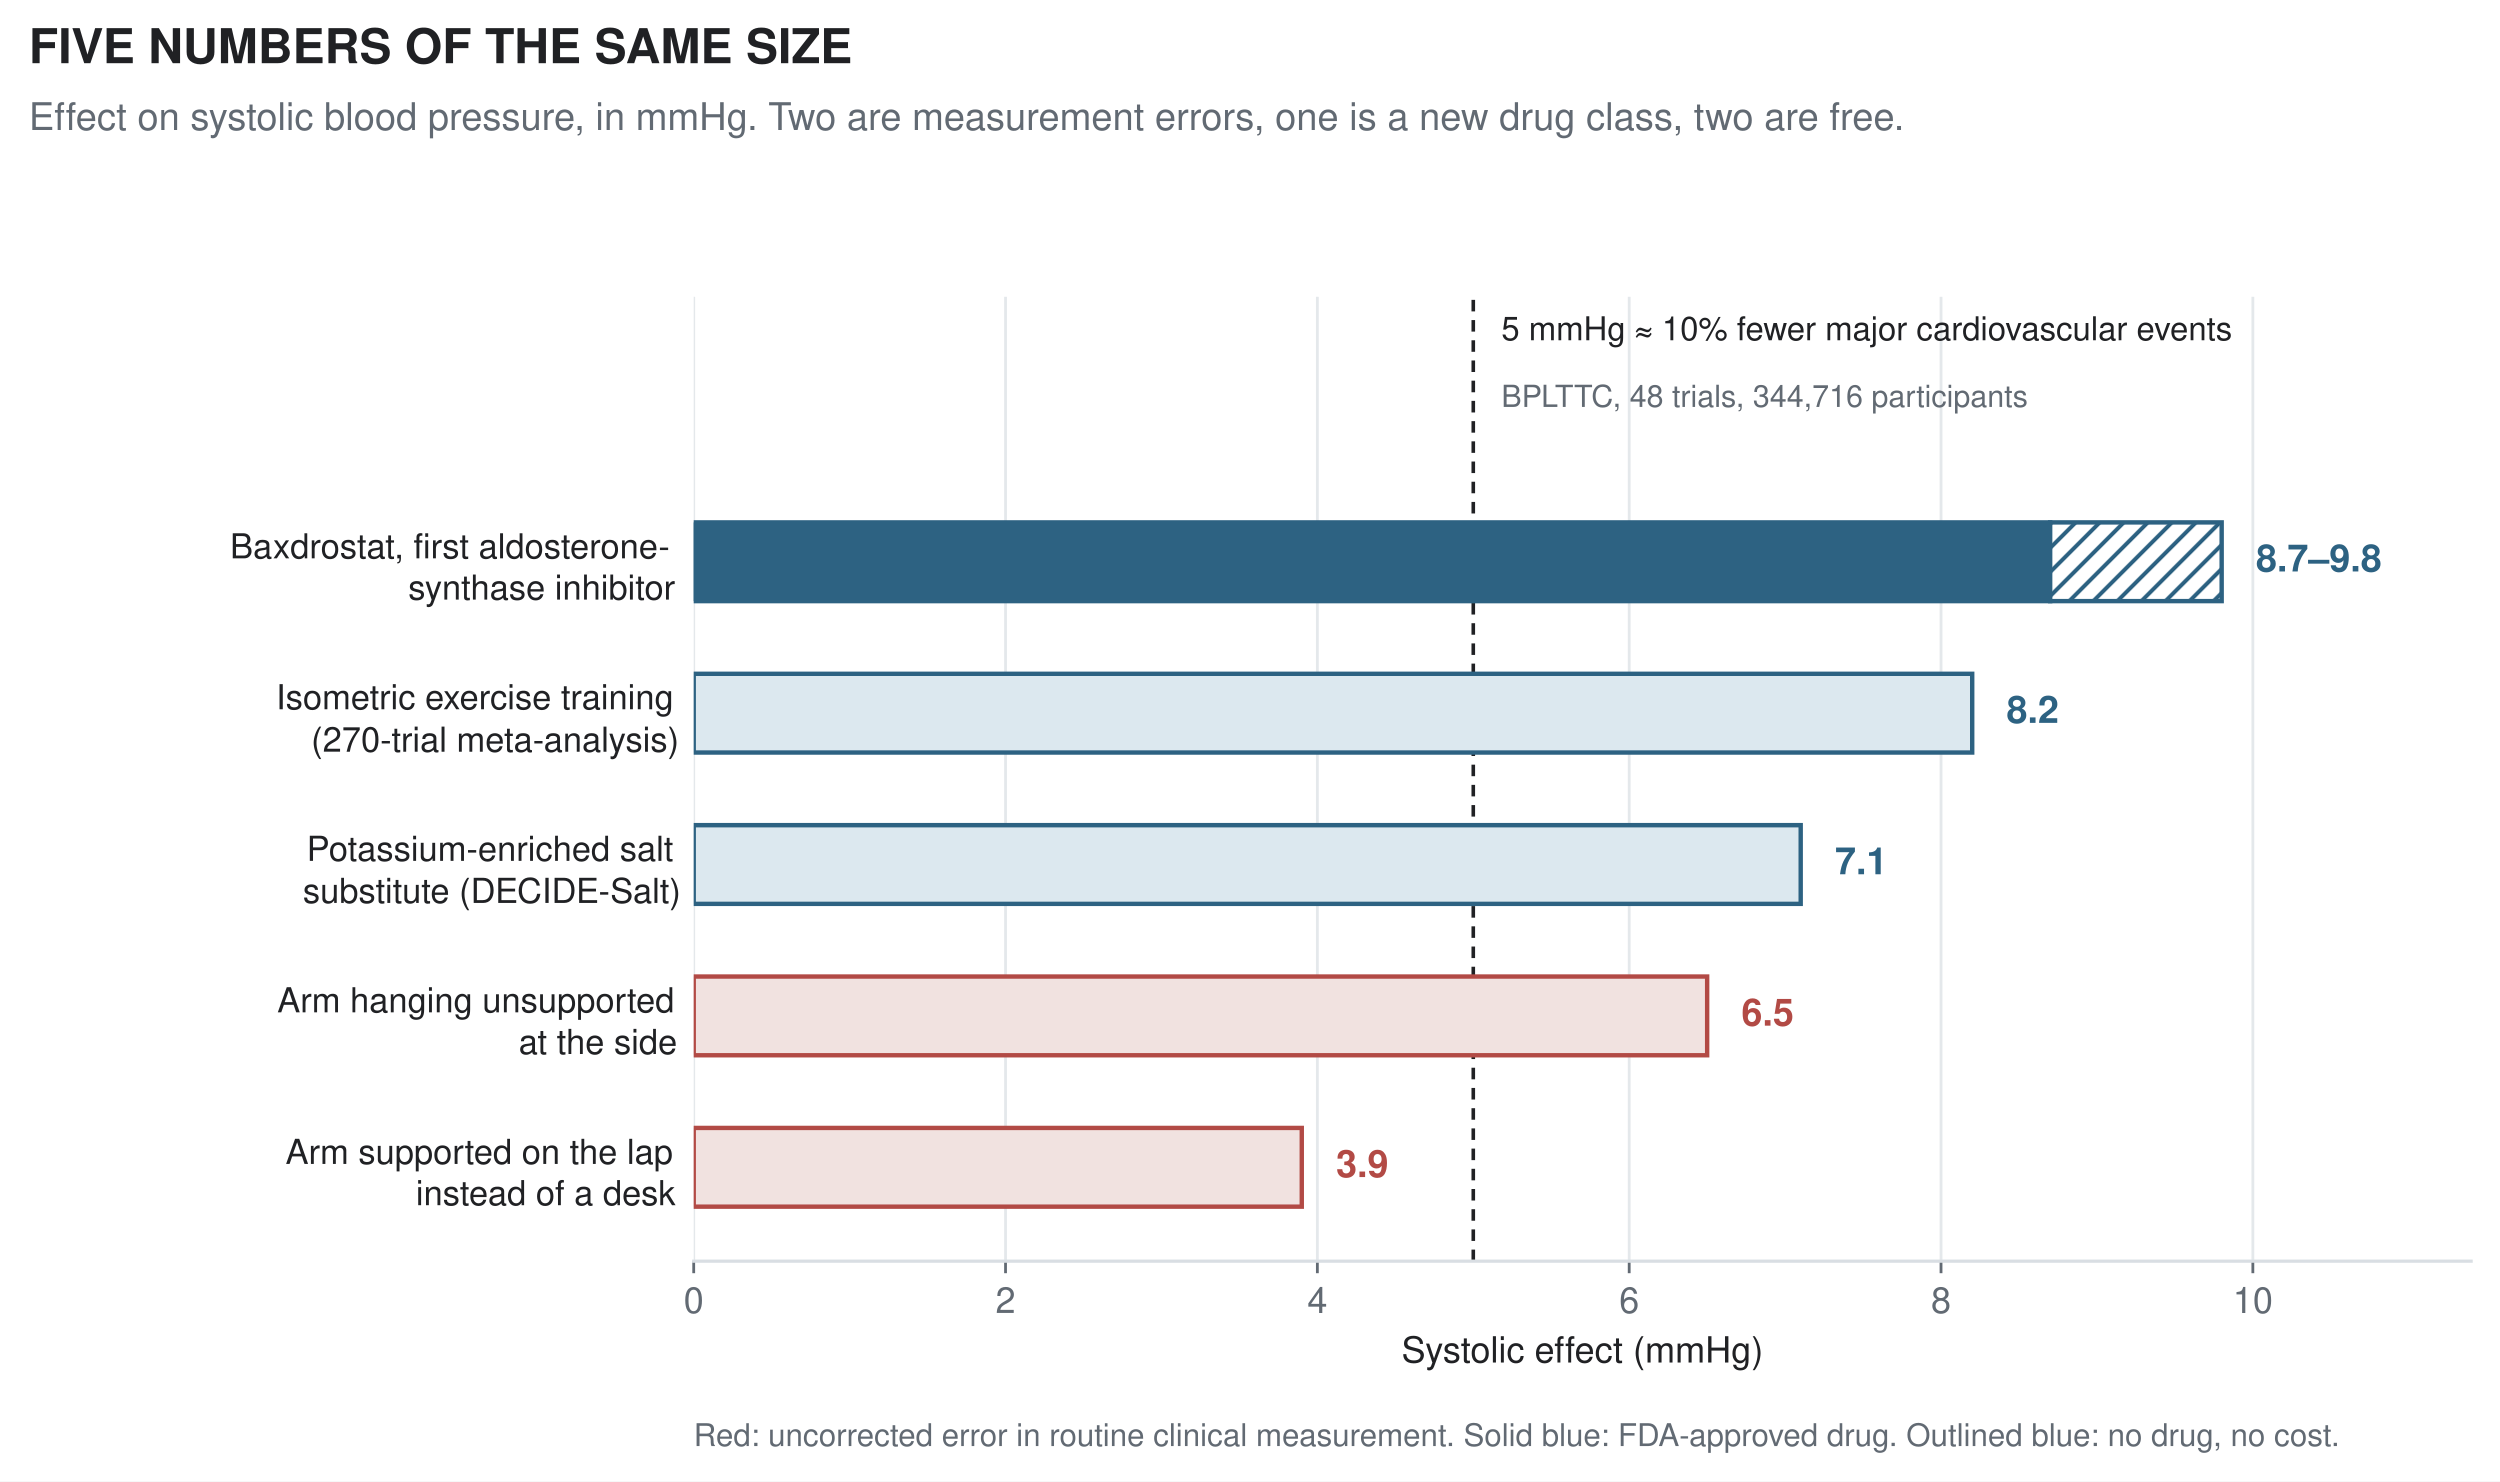
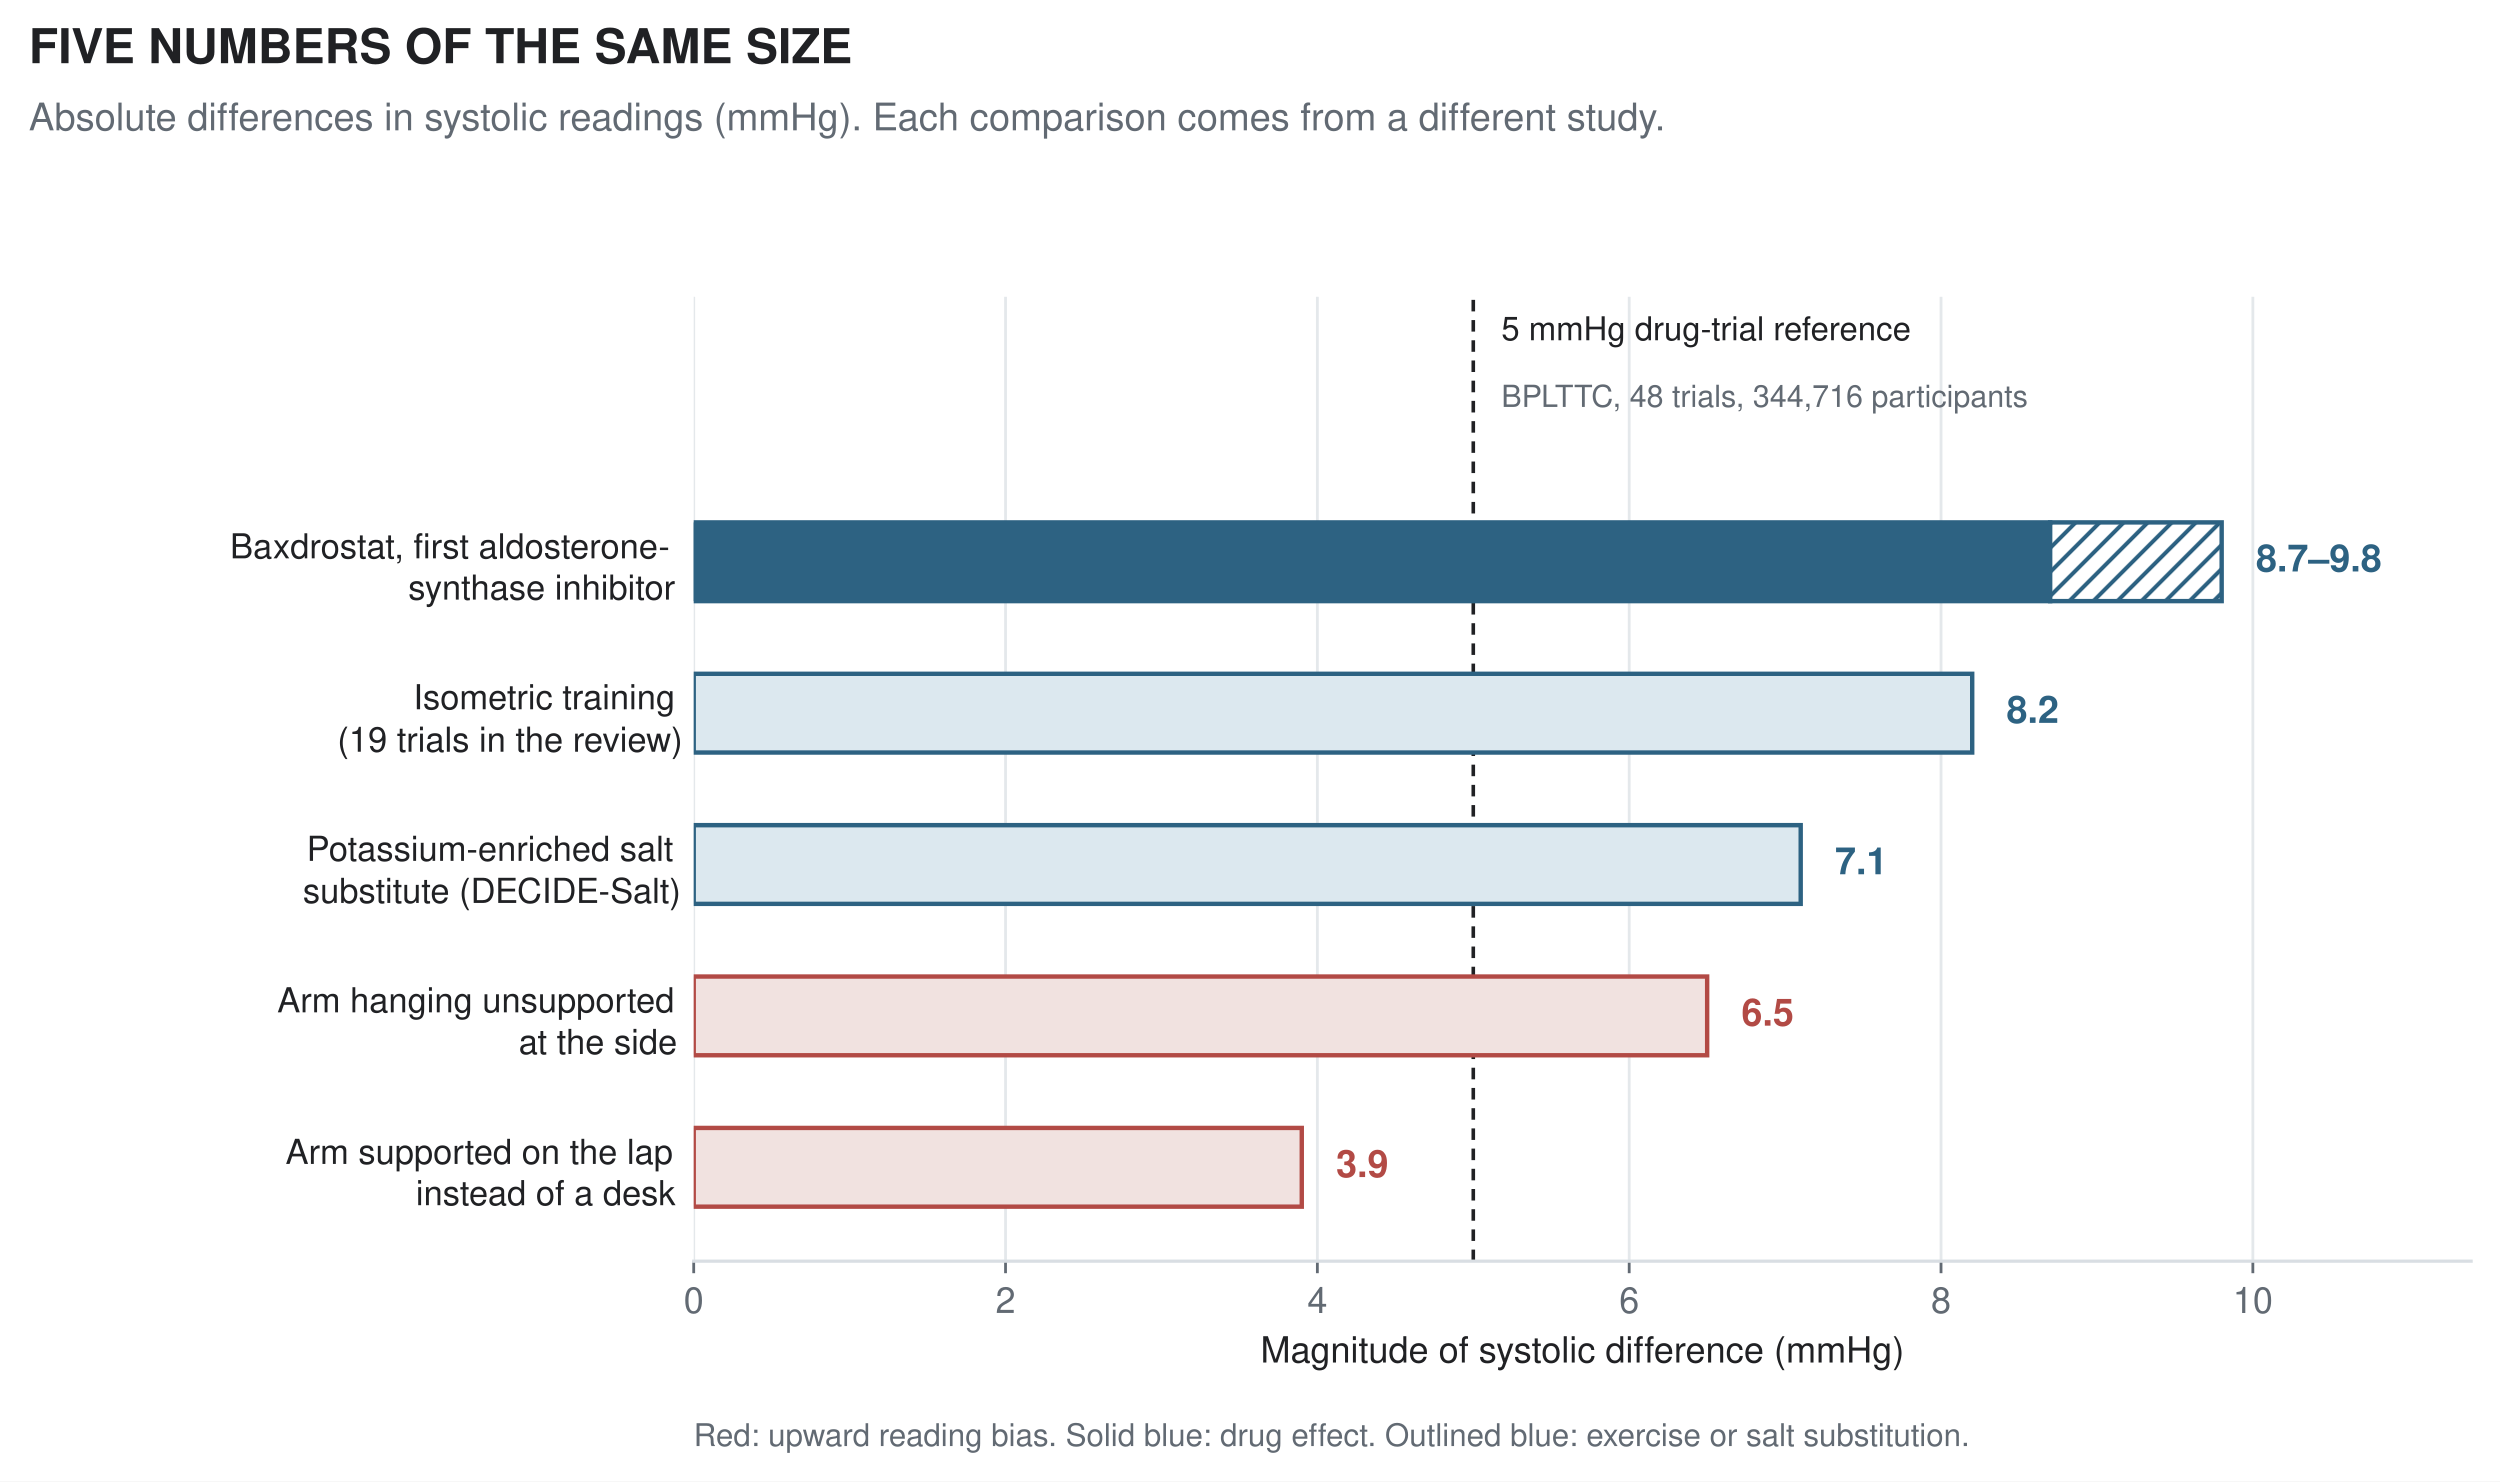
<svg xmlns="http://www.w3.org/2000/svg" xmlns:xlink="http://www.w3.org/1999/xlink" width="623.52pt" height="369.482pt" viewBox="0 0 623.52 369.482" version="1.1">
  <defs>
    <style type="text/css">*{stroke-linejoin: round; stroke-linecap: butt}</style>
  </defs>
  <g id="figure_1">
    <g id="patch_1">
-       <path d="M 0 369.482  L 623.52 369.482  L 623.52 0  L 0 0  z " style="fill: #ffffff" />
+       <path d="M 0 369.482 L 623.52 369.482 L 623.52 0 L 0 0 z " style="fill: #ffffff" />
    </g>
    <g id="axes_1">
      <g id="patch_2">
-         <path d="M 173.016 314.546  L 616.32 314.546  L 616.32 74.03  L 173.016 74.03  z " style="fill: #ffffff" />
+         <path d="M 173.016 314.546 L 616.32 314.546 L 616.32 74.03 L 173.016 74.03 z " style="fill: #ffffff" />
      </g>
      <g id="matplotlib.axis_1">
        <g id="xtick_1">
          <g id="line2d_1">
-             <path d="M 173.016 314.546  L 173.016 74.03  " clip-path="url(#p51bd9c0c14)" style="fill: none; stroke: #d9dee3; stroke-opacity: 0.7; stroke-width: 0.7; stroke-linecap: square" />
+             <path d="M 173.016 314.546 L 173.016 74.03 " clip-path="url(#p51bd9c0c14)" style="fill: none; stroke: #d9dee3; stroke-opacity: 0.7; stroke-width: 0.7; stroke-linecap: square" />
          </g>
          <g id="line2d_2">
            <defs>
-               <path id="m2e474fbe32" d="M 0 0  L 0 3  " style="stroke: #626a73; stroke-width: 0.7" />
+               <path id="m2e474fbe32" d="M 0 0 L 0 3 " style="stroke: #626a73; stroke-width: 0.7" />
            </defs>
            <g>
              <use xlink:href="#m2e474fbe32" x="173.016" y="314.546" style="fill: #626a73; stroke: #626a73; stroke-width: 0.7" />
            </g>
          </g>
          <g id="text_1">
            <text style="font-size: 9px; font-family: 'Helvetica Neue', 'Helvetica', 'Arial', 'DejaVu Sans', sans-serif; text-anchor: middle; fill: #626a73" x="173.016" y="327.473" transform="rotate(-0 173.016 327.473)">0</text>
          </g>
        </g>
        <g id="xtick_2">
          <g id="line2d_3">
-             <path d="M 250.789 314.546  L 250.789 74.03  " clip-path="url(#p51bd9c0c14)" style="fill: none; stroke: #d9dee3; stroke-opacity: 0.7; stroke-width: 0.7; stroke-linecap: square" />
+             <path d="M 250.789 314.546 L 250.789 74.03 " clip-path="url(#p51bd9c0c14)" style="fill: none; stroke: #d9dee3; stroke-opacity: 0.7; stroke-width: 0.7; stroke-linecap: square" />
          </g>
          <g id="line2d_4">
            <g>
              <use xlink:href="#m2e474fbe32" x="250.789" y="314.546" style="fill: #626a73; stroke: #626a73; stroke-width: 0.7" />
            </g>
          </g>
          <g id="text_2">
            <text style="font-size: 9px; font-family: 'Helvetica Neue', 'Helvetica', 'Arial', 'DejaVu Sans', sans-serif; text-anchor: middle; fill: #626a73" x="250.789" y="327.473" transform="rotate(-0 250.7886 327.473)">2</text>
          </g>
        </g>
        <g id="xtick_3">
          <g id="line2d_5">
-             <path d="M 328.561 314.546  L 328.561 74.03  " clip-path="url(#p51bd9c0c14)" style="fill: none; stroke: #d9dee3; stroke-opacity: 0.7; stroke-width: 0.7; stroke-linecap: square" />
+             <path d="M 328.561 314.546 L 328.561 74.03 " clip-path="url(#p51bd9c0c14)" style="fill: none; stroke: #d9dee3; stroke-opacity: 0.7; stroke-width: 0.7; stroke-linecap: square" />
          </g>
          <g id="line2d_6">
            <g>
              <use xlink:href="#m2e474fbe32" x="328.561" y="314.546" style="fill: #626a73; stroke: #626a73; stroke-width: 0.7" />
            </g>
          </g>
          <g id="text_3">
            <text style="font-size: 9px; font-family: 'Helvetica Neue', 'Helvetica', 'Arial', 'DejaVu Sans', sans-serif; text-anchor: middle; fill: #626a73" x="328.561" y="327.473" transform="rotate(-0 328.5613 327.473)">4</text>
          </g>
        </g>
        <g id="xtick_4">
          <g id="line2d_7">
-             <path d="M 406.334 314.546  L 406.334 74.03  " clip-path="url(#p51bd9c0c14)" style="fill: none; stroke: #d9dee3; stroke-opacity: 0.7; stroke-width: 0.7; stroke-linecap: square" />
+             <path d="M 406.334 314.546 L 406.334 74.03 " clip-path="url(#p51bd9c0c14)" style="fill: none; stroke: #d9dee3; stroke-opacity: 0.7; stroke-width: 0.7; stroke-linecap: square" />
          </g>
          <g id="line2d_8">
            <g>
              <use xlink:href="#m2e474fbe32" x="406.334" y="314.546" style="fill: #626a73; stroke: #626a73; stroke-width: 0.7" />
            </g>
          </g>
          <g id="text_4">
            <text style="font-size: 9px; font-family: 'Helvetica Neue', 'Helvetica', 'Arial', 'DejaVu Sans', sans-serif; text-anchor: middle; fill: #626a73" x="406.334" y="327.473" transform="rotate(-0 406.3339 327.473)">6</text>
          </g>
        </g>
        <g id="xtick_5">
          <g id="line2d_9">
-             <path d="M 484.107 314.546  L 484.107 74.03  " clip-path="url(#p51bd9c0c14)" style="fill: none; stroke: #d9dee3; stroke-opacity: 0.7; stroke-width: 0.7; stroke-linecap: square" />
+             <path d="M 484.107 314.546 L 484.107 74.03 " clip-path="url(#p51bd9c0c14)" style="fill: none; stroke: #d9dee3; stroke-opacity: 0.7; stroke-width: 0.7; stroke-linecap: square" />
          </g>
          <g id="line2d_10">
            <g>
              <use xlink:href="#m2e474fbe32" x="484.107" y="314.546" style="fill: #626a73; stroke: #626a73; stroke-width: 0.7" />
            </g>
          </g>
          <g id="text_5">
            <text style="font-size: 9px; font-family: 'Helvetica Neue', 'Helvetica', 'Arial', 'DejaVu Sans', sans-serif; text-anchor: middle; fill: #626a73" x="484.107" y="327.473" transform="rotate(-0 484.1065 327.473)">8</text>
          </g>
        </g>
        <g id="xtick_6">
          <g id="line2d_11">
-             <path d="M 561.879 314.546  L 561.879 74.03  " clip-path="url(#p51bd9c0c14)" style="fill: none; stroke: #d9dee3; stroke-opacity: 0.7; stroke-width: 0.7; stroke-linecap: square" />
+             <path d="M 561.879 314.546 L 561.879 74.03 " clip-path="url(#p51bd9c0c14)" style="fill: none; stroke: #d9dee3; stroke-opacity: 0.7; stroke-width: 0.7; stroke-linecap: square" />
          </g>
          <g id="line2d_12">
            <g>
              <use xlink:href="#m2e474fbe32" x="561.879" y="314.546" style="fill: #626a73; stroke: #626a73; stroke-width: 0.7" />
            </g>
          </g>
          <g id="text_6">
            <text style="font-size: 9px; font-family: 'Helvetica Neue', 'Helvetica', 'Arial', 'DejaVu Sans', sans-serif; text-anchor: middle; fill: #626a73" x="561.879" y="327.473" transform="rotate(-0 561.8792 327.473)">10</text>
          </g>
        </g>
        <g id="text_7">
-           <text style="font-size: 9px; font-family: 'Helvetica Neue', 'Helvetica', 'Arial', 'DejaVu Sans', sans-serif; text-anchor: middle; fill: #202124" x="394.668" y="339.825" transform="rotate(-0 394.668 339.8247)">Systolic effect (mmHg)</text>
+           <text style="font-size: 9px; font-family: 'Helvetica Neue', 'Helvetica', 'Arial', 'DejaVu Sans', sans-serif; text-anchor: middle; fill: #202124" x="394.668" y="339.825" transform="rotate(-0 394.668 339.8247)">Magnitude of systolic difference (mmHg)</text>
        </g>
      </g>
      <g id="matplotlib.axis_2">
        <g id="ytick_1">
          <g id="line2d_13" />
          <g id="text_8">
            <text style="font-size: 8.6px; font-family: 'Helvetica Neue', 'Helvetica', 'Arial', 'DejaVu Sans', sans-serif; fill: #202124" transform="translate(71.22069 290.2894)">Arm supported on the lap</text>
            <text style="font-size: 8.6px; font-family: 'Helvetica Neue', 'Helvetica', 'Arial', 'DejaVu Sans', sans-serif; fill: #202124" transform="translate(103.726 300.5812)">instead of a desk</text>
          </g>
        </g>
        <g id="ytick_2">
          <g id="line2d_14" />
          <g id="text_9">
            <text style="font-size: 8.6px; font-family: 'Helvetica Neue', 'Helvetica', 'Arial', 'DejaVu Sans', sans-serif; fill: #202124" transform="translate(69.14862 252.4801)">Arm hanging unsupported</text>
            <text style="font-size: 8.6px; font-family: 'Helvetica Neue', 'Helvetica', 'Arial', 'DejaVu Sans', sans-serif; fill: #202124" transform="translate(129.3715 262.8753)">at the side</text>
          </g>
        </g>
        <g id="ytick_3">
          <g id="line2d_15" />
          <g id="text_10">
            <text style="font-size: 8.6px; font-family: 'Helvetica Neue', 'Helvetica', 'Arial', 'DejaVu Sans', sans-serif; fill: #202124" transform="translate(76.48953 214.7017)">Potassium-enriched salt</text>
            <text style="font-size: 8.6px; font-family: 'Helvetica Neue', 'Helvetica', 'Arial', 'DejaVu Sans', sans-serif; fill: #202124" transform="translate(75.54219 225.1966)">substitute (DECIDE-Salt)</text>
          </g>
        </g>
        <g id="ytick_4">
          <g id="line2d_16" />
          <g id="text_11">
-             <text style="font-size: 8.6px; font-family: 'Helvetica Neue', 'Helvetica', 'Arial', 'DejaVu Sans', sans-serif; fill: #202124" transform="translate(68.85569 176.8923)">Isometric exercise training</text>
-             <text style="font-size: 8.6px; font-family: 'Helvetica Neue', 'Helvetica', 'Arial', 'DejaVu Sans', sans-serif; fill: #202124" transform="translate(77.60619 187.4907)">(270-trial meta-analysis)</text>
+             <text style="font-size: 8.6px; font-family: 'Helvetica Neue', 'Helvetica', 'Arial', 'DejaVu Sans', sans-serif; fill: #202124" transform="translate(103.0971 176.8923)">Isometric training</text>
+             <text style="font-size: 8.6px; font-family: 'Helvetica Neue', 'Helvetica', 'Arial', 'DejaVu Sans', sans-serif; fill: #202124" transform="translate(84.14891 187.4907)">(19 trials in the review)</text>
          </g>
        </g>
        <g id="ytick_5">
          <g id="line2d_17" />
          <g id="text_12">
            <text style="font-size: 8.6px; font-family: 'Helvetica Neue', 'Helvetica', 'Arial', 'DejaVu Sans', sans-serif; fill: #202124" transform="translate(57.38006 139.259)">Baxdrostat, first aldosterone-</text>
            <text style="font-size: 8.6px; font-family: 'Helvetica Neue', 'Helvetica', 'Arial', 'DejaVu Sans', sans-serif; fill: #202124" transform="translate(101.8179 149.5508)">synthase inhibitor</text>
          </g>
        </g>
      </g>
      <g id="line2d_18">
-         <path d="M 367.448 314.546  L 367.448 74.03  " clip-path="url(#p51bd9c0c14)" style="fill: none; stroke-dasharray: 2.88,2.16; stroke-dashoffset: 0; stroke: #202124; stroke-width: 0.9" />
+         <path d="M 367.448 314.546 L 367.448 74.03 " clip-path="url(#p51bd9c0c14)" style="fill: none; stroke-dasharray: 2.88,2.16; stroke-dashoffset: 0; stroke: #202124; stroke-width: 0.9" />
      </g>
      <g id="patch_3">
-         <path d="M 173.016 314.546  L 616.32 314.546  " style="fill: none; stroke: #d9dee3; stroke-width: 0.8; stroke-linejoin: miter; stroke-linecap: square" />
+         <path d="M 173.016 314.546 L 616.32 314.546 " style="fill: none; stroke: #d9dee3; stroke-width: 0.8; stroke-linejoin: miter; stroke-linecap: square" />
      </g>
      <g id="patch_4">
-         <path d="M 173.016 300.954  L 324.673 300.954  L 324.673 281.32  L 173.016 281.32  z " clip-path="url(#p51bd9c0c14)" style="fill: #f1e2e0; stroke: #b24a45; stroke-width: 1.1; stroke-linejoin: miter" />
+         <path d="M 173.016 300.954 L 324.673 300.954 L 324.673 281.32 L 173.016 281.32 z " clip-path="url(#p51bd9c0c14)" style="fill: #f1e2e0; stroke: #b24a45; stroke-width: 1.1; stroke-linejoin: miter" />
      </g>
      <g id="patch_5">
-         <path d="M 173.016 263.196  L 425.777 263.196  L 425.777 243.562  L 173.016 243.562  z " clip-path="url(#p51bd9c0c14)" style="fill: #f1e2e0; stroke: #b24a45; stroke-width: 1.1; stroke-linejoin: miter" />
+         <path d="M 173.016 263.196 L 425.777 263.196 L 425.777 243.562 L 173.016 243.562 z " clip-path="url(#p51bd9c0c14)" style="fill: #f1e2e0; stroke: #b24a45; stroke-width: 1.1; stroke-linejoin: miter" />
      </g>
      <g id="patch_6">
-         <path d="M 173.016 225.438  L 449.109 225.438  L 449.109 205.804  L 173.016 205.804  z " clip-path="url(#p51bd9c0c14)" style="fill: #dce8ef; stroke: #2d6282; stroke-width: 1.1; stroke-linejoin: miter" />
+         <path d="M 173.016 225.438 L 449.109 225.438 L 449.109 205.804 L 173.016 205.804 z " clip-path="url(#p51bd9c0c14)" style="fill: #dce8ef; stroke: #2d6282; stroke-width: 1.1; stroke-linejoin: miter" />
      </g>
      <g id="patch_7">
-         <path d="M 173.016 187.681  L 491.884 187.681  L 491.884 168.047  L 173.016 168.047  z " clip-path="url(#p51bd9c0c14)" style="fill: #dce8ef; stroke: #2d6282; stroke-width: 1.1; stroke-linejoin: miter" />
+         <path d="M 173.016 187.681 L 491.884 187.681 L 491.884 168.047 L 173.016 168.047 z " clip-path="url(#p51bd9c0c14)" style="fill: #dce8ef; stroke: #2d6282; stroke-width: 1.1; stroke-linejoin: miter" />
      </g>
      <g id="patch_8">
-         <path d="M 173.016 149.923  L 511.327 149.923  L 511.327 130.289  L 173.016 130.289  z " clip-path="url(#p51bd9c0c14)" style="fill: #2d6282; stroke: #2d6282; stroke-width: 1.1; stroke-linejoin: miter" />
+         <path d="M 173.016 149.923 L 511.327 149.923 L 511.327 130.289 L 173.016 130.289 z " clip-path="url(#p51bd9c0c14)" style="fill: #2d6282; stroke: #2d6282; stroke-width: 1.1; stroke-linejoin: miter" />
      </g>
      <g id="patch_9">
-         <path d="M 511.327 149.923  L 554.102 149.923  L 554.102 130.289  L 511.327 130.289  z " clip-path="url(#p51bd9c0c14)" style="fill: url(#hdc228ceff2); stroke: #2d6282; stroke-width: 1.1; stroke-linejoin: miter" />
+         <path d="M 511.327 149.923 L 554.102 149.923 L 554.102 130.289 L 511.327 130.289 z " clip-path="url(#p51bd9c0c14)" style="fill: url(#hdc228ceff2); stroke: #2d6282; stroke-width: 1.1; stroke-linejoin: miter" />
      </g>
      <g id="text_13">
        <text style="font-weight: 700; font-size: 9.4px; font-family: 'Helvetica Neue', 'Helvetica', 'Arial', 'DejaVu Sans', sans-serif; text-anchor: start; fill: #b24a45" x="333.228" y="293.567" transform="rotate(-0 333.2276 293.5667)">3.9</text>
      </g>
      <g id="text_14">
        <text style="font-weight: 700; font-size: 9.4px; font-family: 'Helvetica Neue', 'Helvetica', 'Arial', 'DejaVu Sans', sans-serif; text-anchor: start; fill: #b24a45" x="434.332" y="255.809" transform="rotate(-0 434.332 255.8091)">6.5</text>
      </g>
      <g id="text_15">
        <text style="font-weight: 700; font-size: 9.4px; font-family: 'Helvetica Neue', 'Helvetica', 'Arial', 'DejaVu Sans', sans-serif; text-anchor: start; fill: #2d6282" x="457.664" y="218.051" transform="rotate(-0 457.6638 218.0515)">7.1</text>
      </g>
      <g id="text_16">
        <text style="font-weight: 700; font-size: 9.4px; font-family: 'Helvetica Neue', 'Helvetica', 'Arial', 'DejaVu Sans', sans-serif; text-anchor: start; fill: #2d6282" x="500.439" y="180.294" transform="rotate(-0 500.4388 180.2939)">8.2</text>
      </g>
      <g id="text_17">
        <text style="font-weight: 700; font-size: 9.4px; font-family: 'Helvetica Neue', 'Helvetica', 'Arial', 'DejaVu Sans', sans-serif; text-anchor: start; fill: #2d6282" x="562.657" y="142.536" transform="rotate(-0 562.6569 142.5363)">8.7–9.8</text>
      </g>
      <g id="text_18">
-         <text style="font-size: 8.2px; font-family: 'Helvetica Neue', 'Helvetica', 'Arial', 'DejaVu Sans', sans-serif; text-anchor: start; fill: #202124" x="374.447" y="84.86" transform="rotate(-0 374.4471 84.85955)">5 mmHg ≈ 10% fewer major cardiovascular events</text>
+         <text style="font-size: 8.2px; font-family: 'Helvetica Neue', 'Helvetica', 'Arial', 'DejaVu Sans', sans-serif; text-anchor: start; fill: #202124" x="374.447" y="84.86" transform="rotate(-0 374.4471 84.85955)">5 mmHg drug-trial reference</text>
      </g>
      <g id="text_19">
        <text style="font-size: 7.6px; font-family: 'Helvetica Neue', 'Helvetica', 'Arial', 'DejaVu Sans', sans-serif; text-anchor: start; fill: #626a73" x="374.447" y="101.485" transform="rotate(-0 374.4471 101.4849)">BPLTTC, 48 trials, 344,716 participants</text>
      </g>
    </g>
    <g id="text_20">
      <text style="font-weight: 700; font-size: 12px; font-family: 'Helvetica Neue', 'Helvetica', 'Arial', 'DejaVu Sans', sans-serif; text-anchor: start; fill: #202124" x="7.2" y="15.769" transform="rotate(-0 7.2 15.76875)">FIVE NUMBERS OF THE SAME SIZE</text>
    </g>
    <g id="text_21">
-       <text style="font-size: 9.5px; font-family: 'Helvetica Neue', 'Helvetica', 'Arial', 'DejaVu Sans', sans-serif; text-anchor: start; fill: #626a73" x="7.2" y="32.419" transform="rotate(-0 7.2 32.4193)">Effect on systolic blood pressure, in mmHg. Two are measurement errors, one is a new drug class, two are free.</text>
+       <text style="font-size: 9.5px; font-family: 'Helvetica Neue', 'Helvetica', 'Arial', 'DejaVu Sans', sans-serif; text-anchor: start; fill: #626a73" x="7.2" y="32.504" transform="rotate(-0 7.2 32.50391)">Absolute differences in systolic readings (mmHg). Each comparison comes from a different study.</text>
    </g>
    <g id="text_22">
-       <text style="font-size: 7.8px; font-family: 'Helvetica Neue', 'Helvetica', 'Arial', 'DejaVu Sans', sans-serif; text-anchor: start; fill: #626a73" x="173.016" y="360.652" transform="rotate(-0 173.016 360.6517)">Red: uncorrected error in routine clinical measurement.   Solid blue: FDA-approved drug.   Outlined blue: no drug, no cost.</text>
+       <text style="font-size: 7.8px; font-family: 'Helvetica Neue', 'Helvetica', 'Arial', 'DejaVu Sans', sans-serif; text-anchor: start; fill: #626a73" x="173.016" y="360.652" transform="rotate(-0 173.016 360.6517)">Red: upward reading bias.   Solid blue: drug effect.   Outlined blue: exercise or salt substitution.</text>
    </g>
  </g>
  <defs>
    <clipPath id="p51bd9c0c14">
      <rect x="173.016" y="74.03" width="443.304" height="240.516" />
    </clipPath>
  </defs>
  <defs>
    <pattern id="hdc228ceff2" patternUnits="userSpaceOnUse" x="0" y="0" width="72" height="72">
      <rect x="0" y="0" width="73" height="73" fill="#ffffff" />
-       <path d="M -36 36  L 36 -36  M -33 39  L 39 -33  M -30 42  L 42 -30  M -27 45  L 45 -27  M -24 48  L 48 -24  M -21 51  L 51 -21  M -18 54  L 54 -18  M -15 57  L 57 -15  M -12 60  L 60 -12  M -9 63  L 63 -9  M -6 66  L 66 -6  M -3 69  L 69 -3  M 0 72  L 72 0  M 3 75  L 75 3  M 6 78  L 78 6  M 9 81  L 81 9  M 12 84  L 84 12  M 15 87  L 87 15  M 18 90  L 90 18  M 21 93  L 93 21  M 24 96  L 96 24  M 27 99  L 99 27  M 30 102  L 102 30  M 33 105  L 105 33  M 36 108  L 108 36  " style="fill: #2d6282; stroke: #2d6282; stroke-width: 1.0; stroke-linecap: butt; stroke-linejoin: miter" />
+       <path d="M -36 36 L 36 -36 M -33 39 L 39 -33 M -30 42 L 42 -30 M -27 45 L 45 -27 M -24 48 L 48 -24 M -21 51 L 51 -21 M -18 54 L 54 -18 M -15 57 L 57 -15 M -12 60 L 60 -12 M -9 63 L 63 -9 M -6 66 L 66 -6 M -3 69 L 69 -3 M 0 72 L 72 0 M 3 75 L 75 3 M 6 78 L 78 6 M 9 81 L 81 9 M 12 84 L 84 12 M 15 87 L 87 15 M 18 90 L 90 18 M 21 93 L 93 21 M 24 96 L 96 24 M 27 99 L 99 27 M 30 102 L 102 30 M 33 105 L 105 33 M 36 108 L 108 36 " style="fill: #2d6282; stroke: #2d6282; stroke-width: 1.0; stroke-linecap: butt; stroke-linejoin: miter" />
    </pattern>
  </defs>
</svg>
